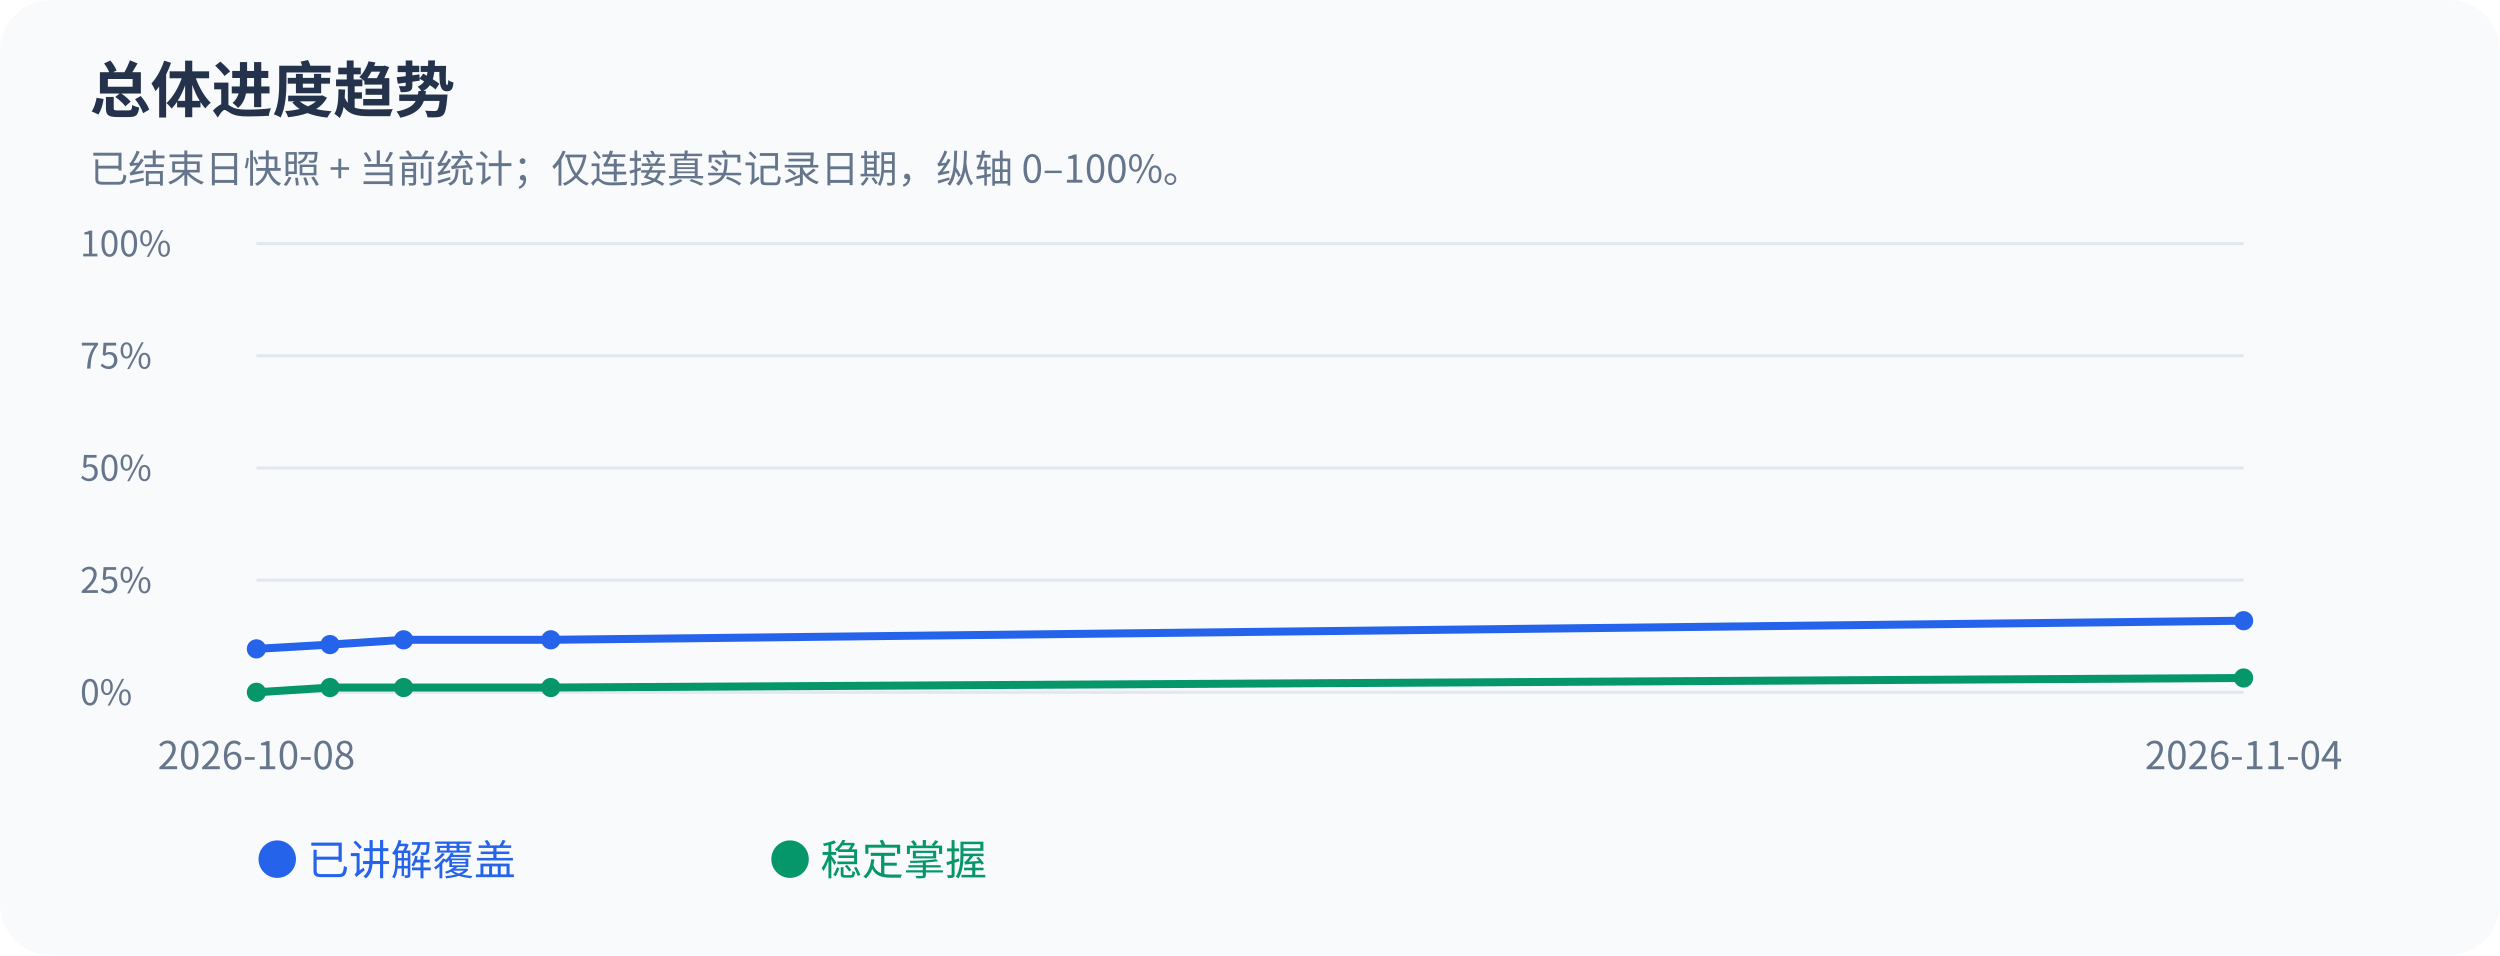
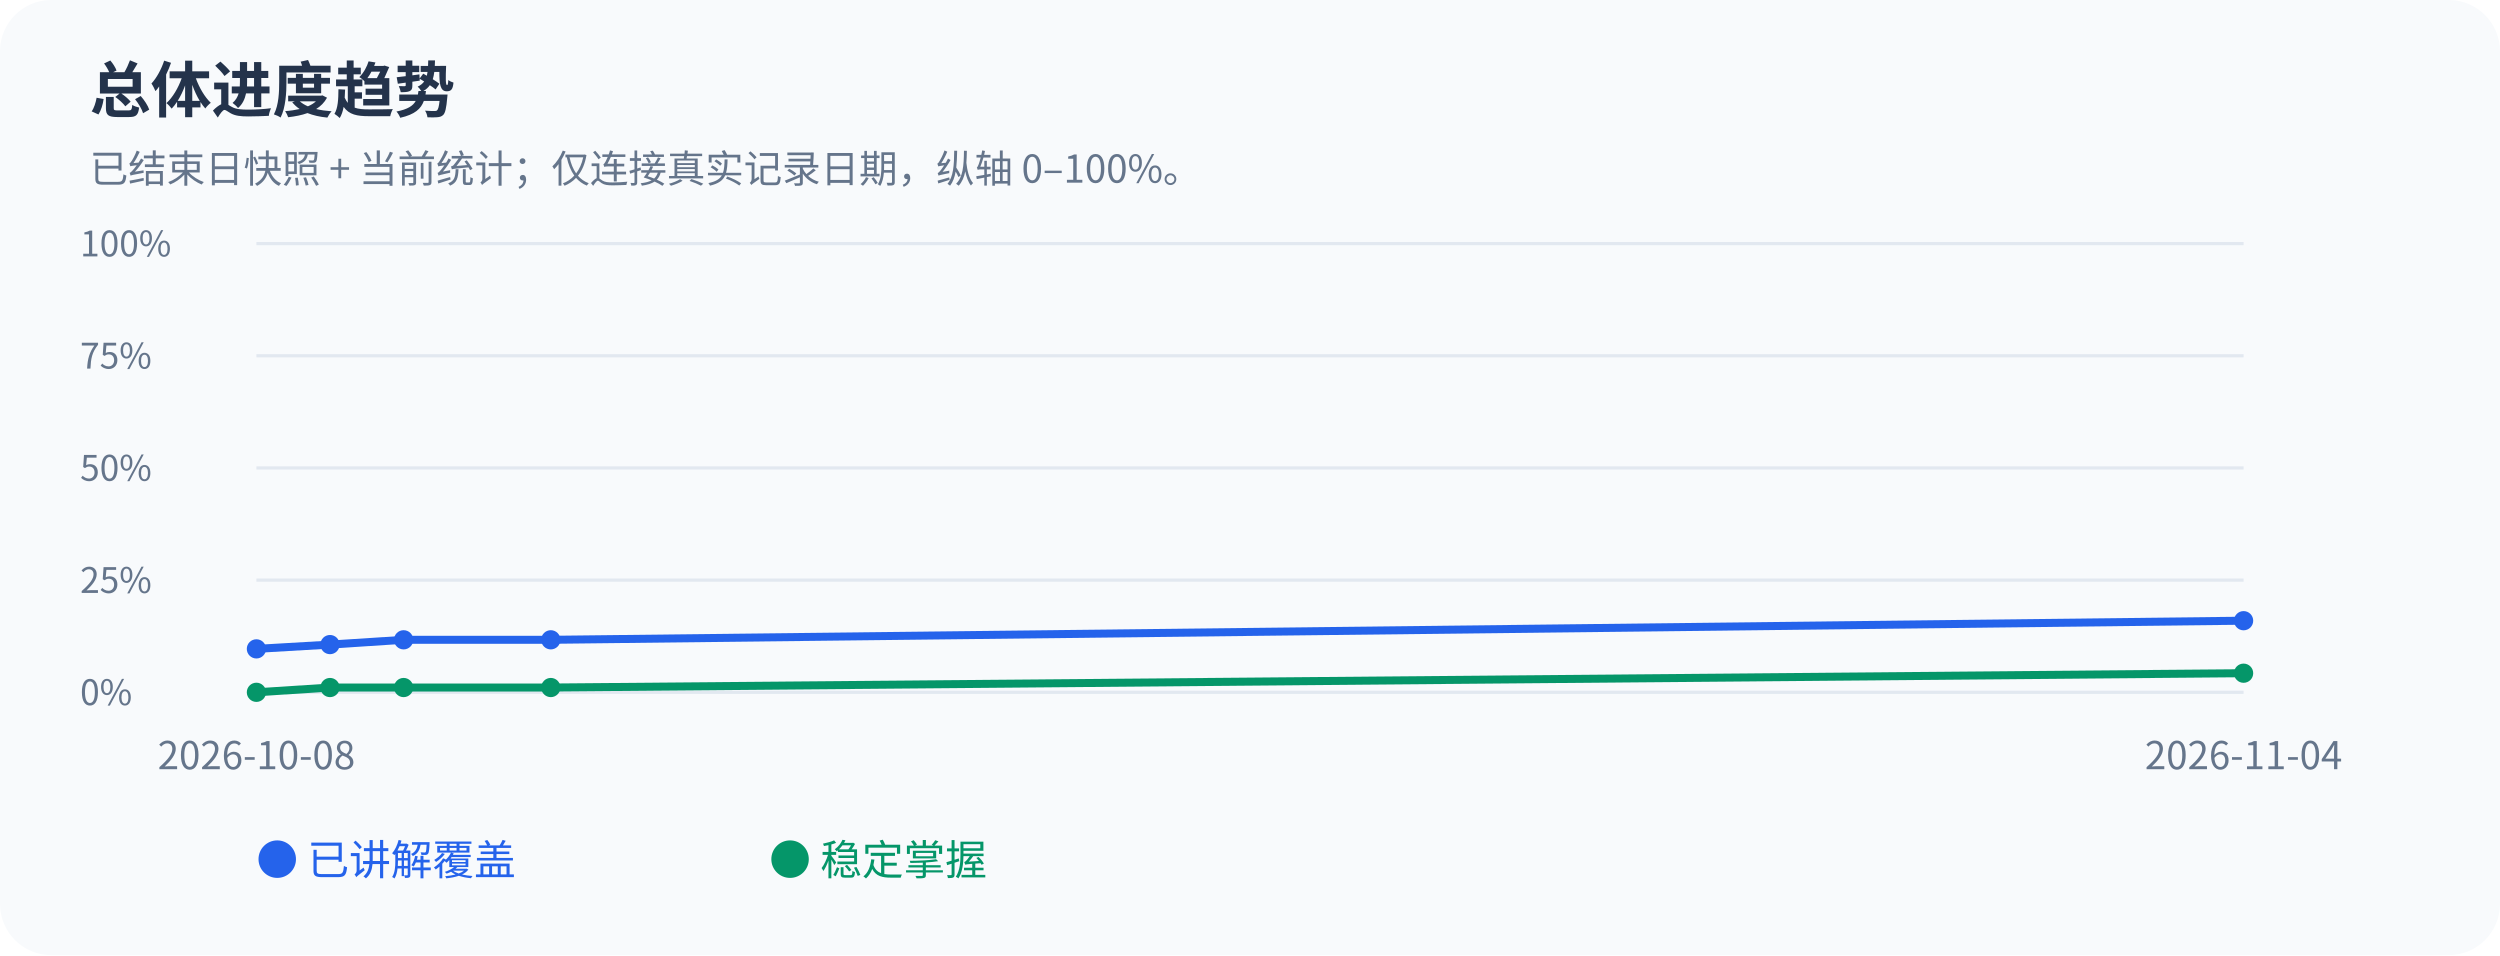
<svg xmlns="http://www.w3.org/2000/svg" width="780" height="298" viewBox="0 0 780 298" role="img" aria-labelledby="title desc">
  <style>text{font-family:system-ui,"Noto Sans CJK SC","Microsoft YaHei",sans-serif;fill:#24334b}.muted{fill:#65758b}.blue{fill:#2563eb}.green{fill:#059669}</style>
  <rect width="100%" height="100%" rx="16" fill="#f8fafc" />
  <text x="28" y="35" font-size="19" font-weight="700">总体进度趋势</text>
  <text x="28" y="57" class="muted" font-size="12">已结束日快照 + 当前统计；仅连接真实记录日期，纵轴 0–100%。</text>
  <line x1="80" y1="216" x2="700" y2="216" stroke="#e2e8f0" />
  <text x="25" y="220" font-size="11" class="muted">0%</text>
  <line x1="80" y1="181.0" x2="700" y2="181.0" stroke="#e2e8f0" />
  <text x="25" y="185.0" font-size="11" class="muted">25%</text>
  <line x1="80" y1="146.0" x2="700" y2="146.0" stroke="#e2e8f0" />
  <text x="25" y="150.0" font-size="11" class="muted">50%</text>
  <line x1="80" y1="111.0" x2="700" y2="111.0" stroke="#e2e8f0" />
  <text x="25" y="115.0" font-size="11" class="muted">75%</text>
  <line x1="80" y1="76" x2="700" y2="76" stroke="#e2e8f0" />
  <text x="25" y="80" font-size="11" class="muted">100%</text>
  <circle cx="80.00" cy="202.45" r="3" fill="#2563eb" />
  <circle cx="102.96" cy="201.11" r="3" fill="#2563eb" />
  <circle cx="125.93" cy="199.62" r="3" fill="#2563eb" />
  <circle cx="171.85" cy="199.62" r="3" fill="#2563eb" />
  <circle cx="700.00" cy="193.66" r="3" fill="#2563eb" />
  <polyline points="80.00,202.45 102.96,201.11 125.93,199.62 171.85,199.62 700.00,193.66" fill="none" stroke="#2563eb" stroke-width="2.5" />
  <circle cx="80.00" cy="216.00" r="3" fill="#059669" />
  <circle cx="102.96" cy="214.51" r="3" fill="#059669" />
  <circle cx="125.93" cy="214.51" r="3" fill="#059669" />
  <circle cx="171.85" cy="214.51" r="3" fill="#059669" />
-   <circle cx="700.00" cy="211.53" r="3" fill="#059669" />
-   <polyline points="80.00,216.00 102.96,214.51 125.93,214.51 171.85,214.51 700.00,211.53" fill="none" stroke="#059669" stroke-width="2.5" />
+   <circle cx="700.00" cy="210.04" r="3" fill="#059669" />
+   <polyline points="80.00,216.00 102.96,214.51 125.93,214.51 171.85,214.51 700.00,210.04" fill="none" stroke="#059669" stroke-width="2.5" />
  <text x="80.00" y="240" text-anchor="middle" font-size="12" class="muted">2026-10-08</text>
  <text x="700.00" y="240" text-anchor="middle" font-size="12" class="muted">2026-11-04</text>
  <text x="80" y="273" font-size="13" class="blue">● 已讲解覆盖</text>
  <text x="240" y="273" font-size="13" class="green">● 稳定掌握</text>
</svg>
